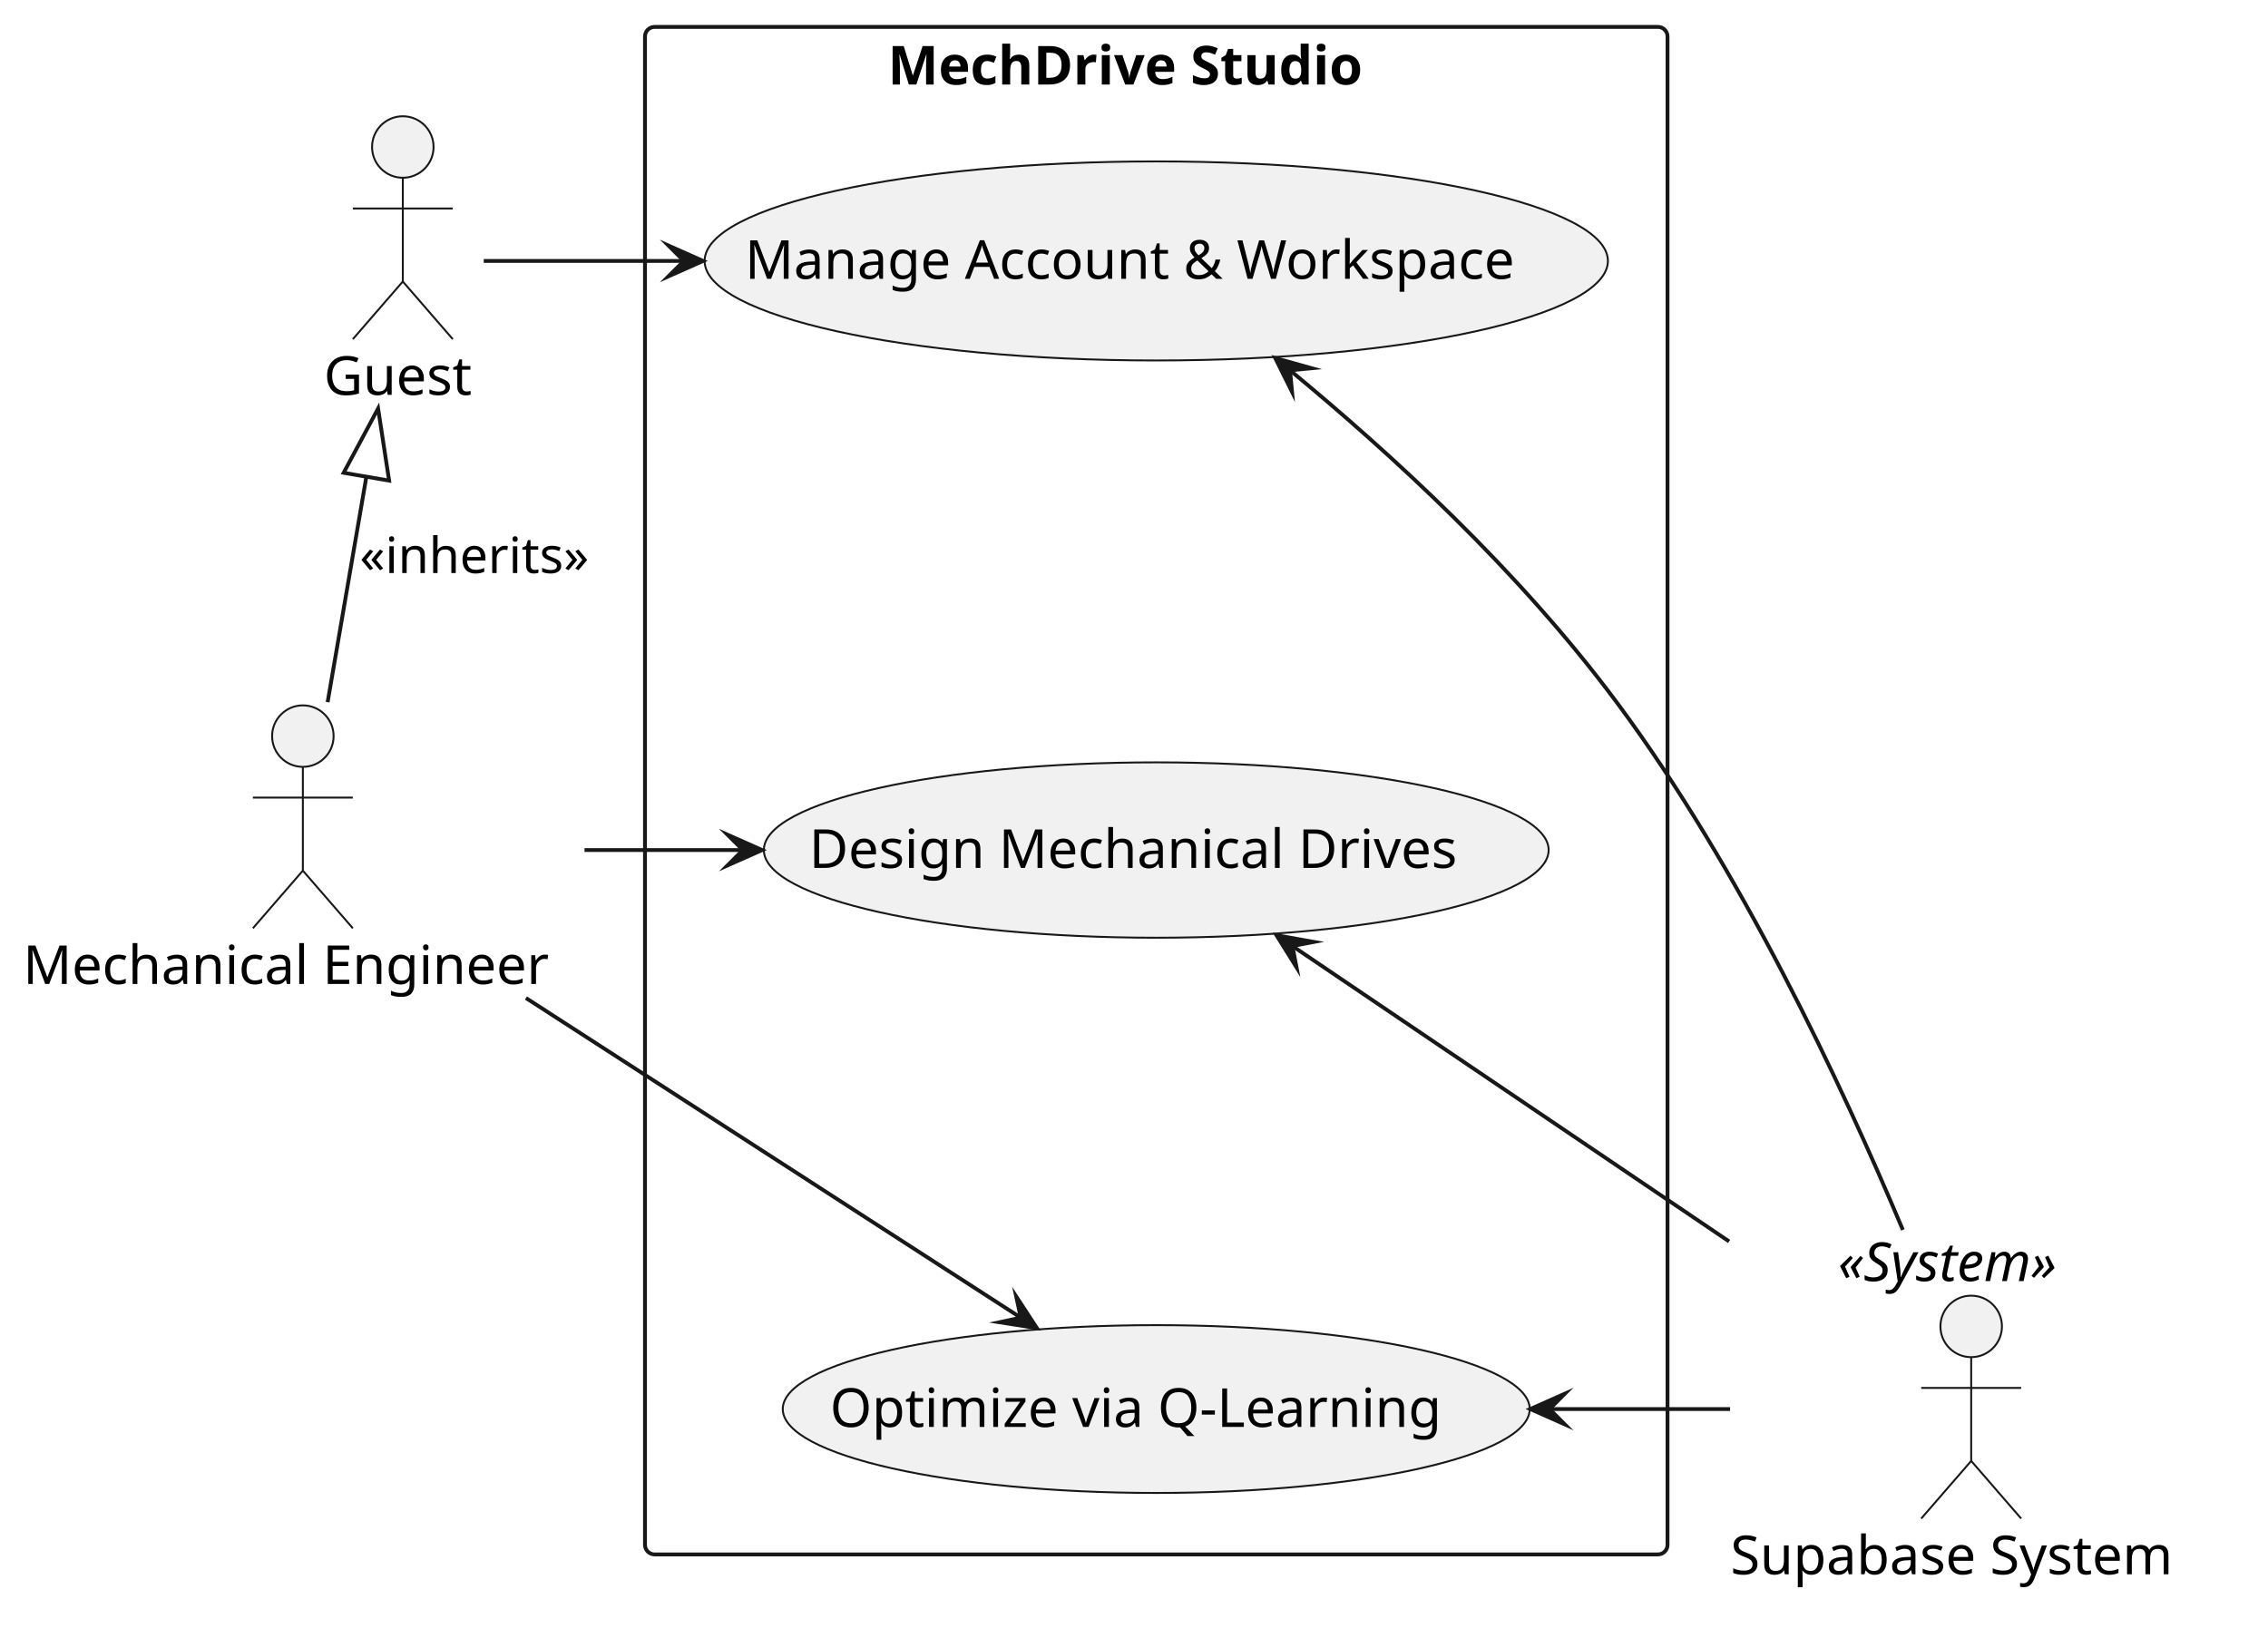
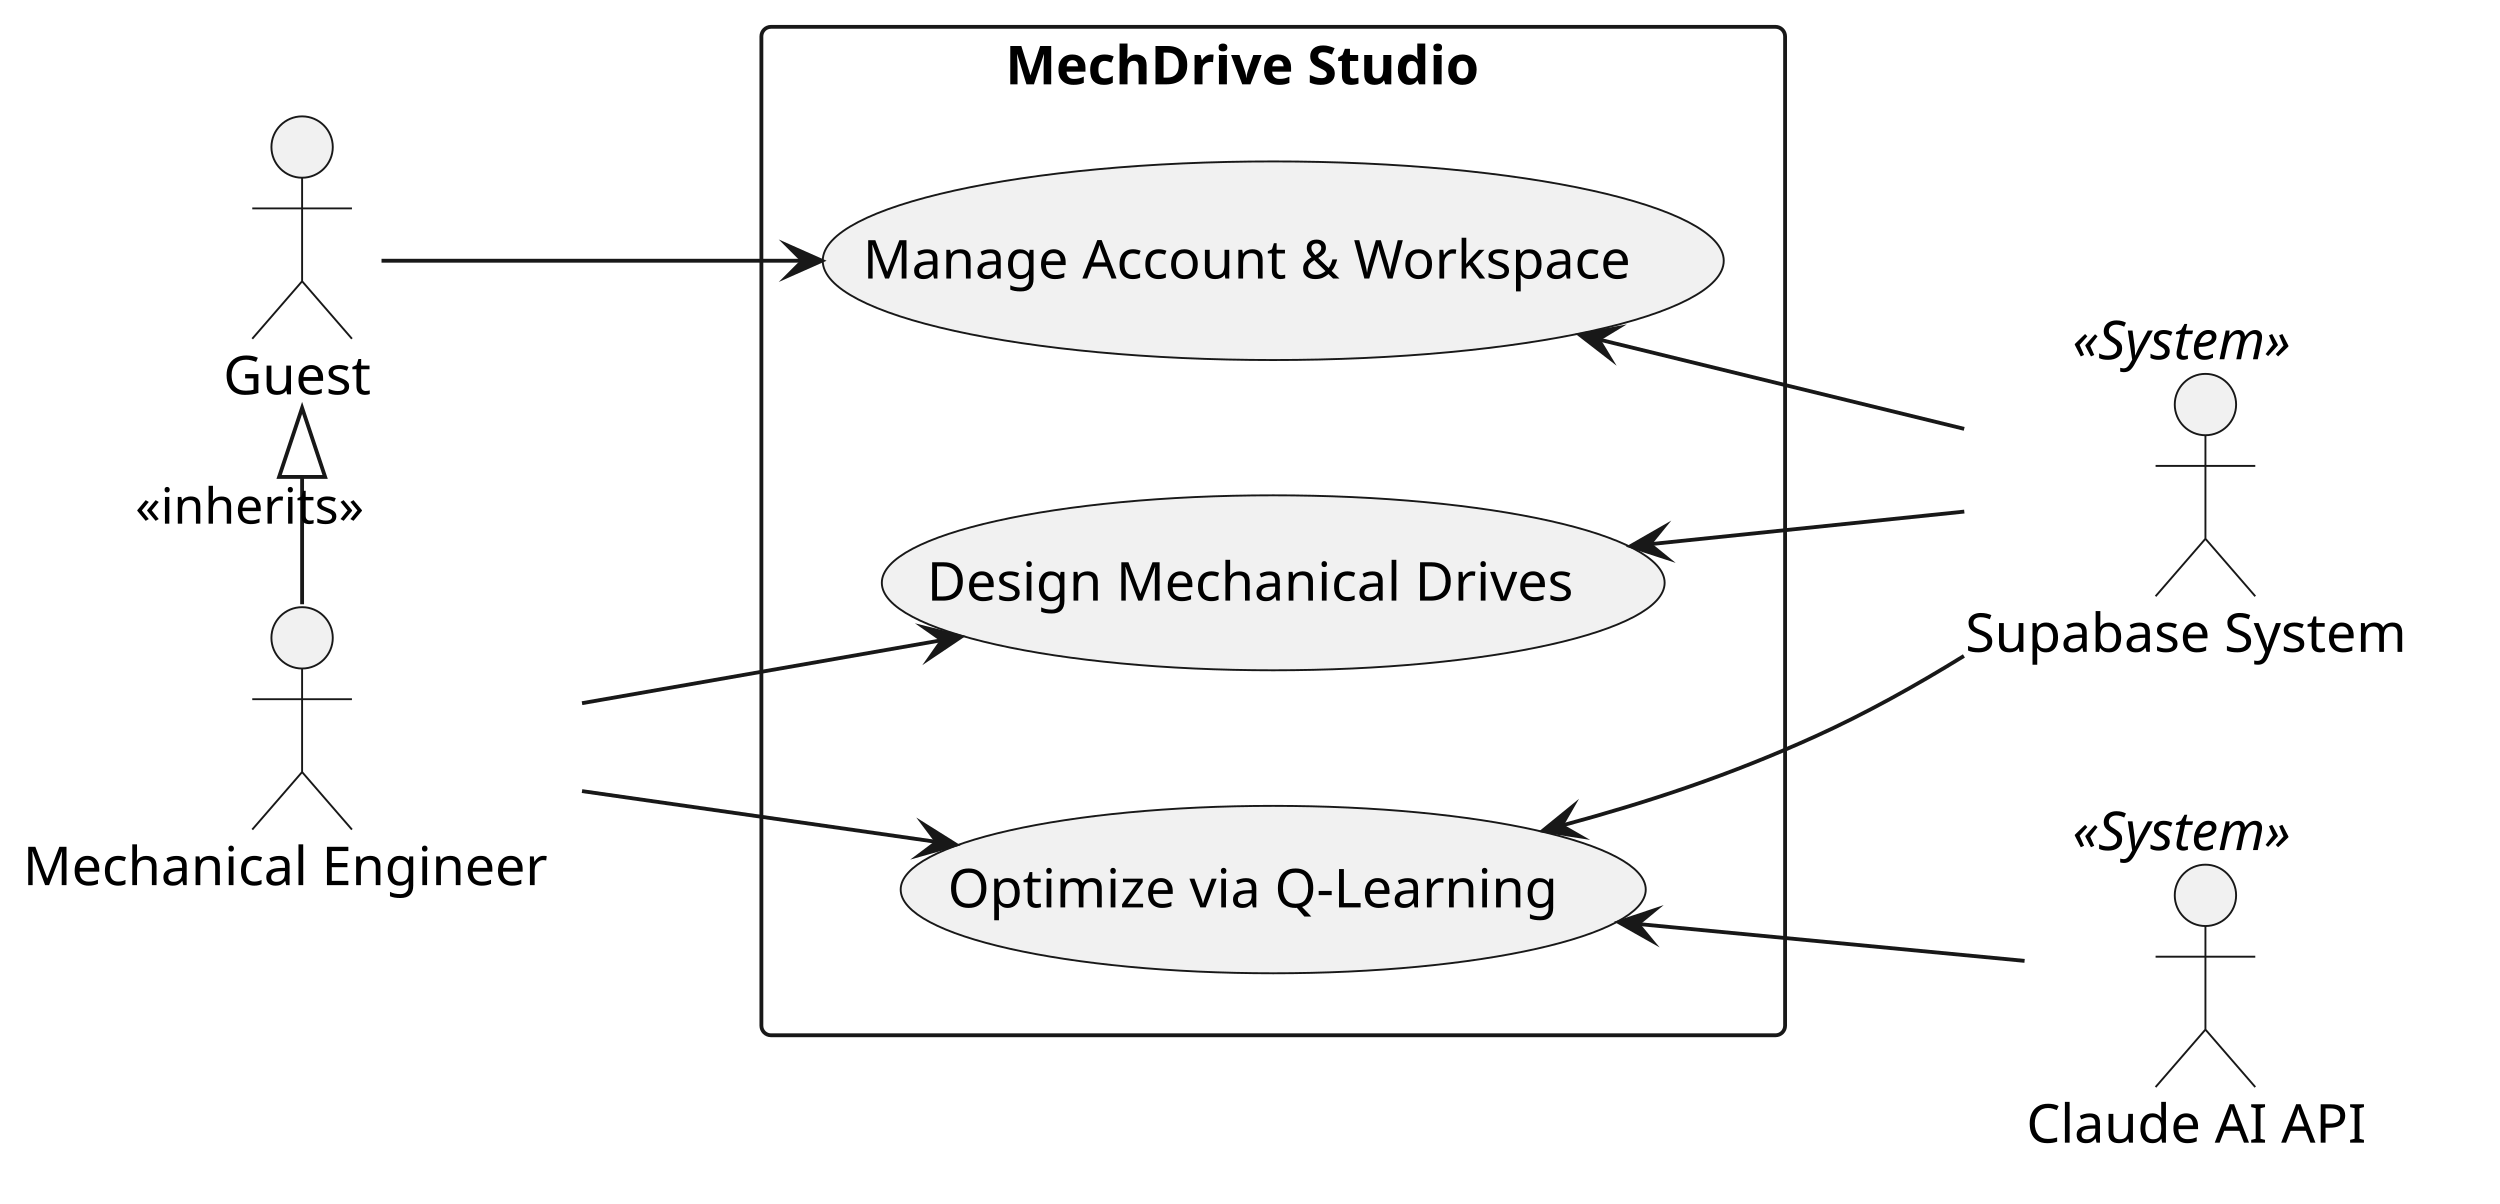
- <svg xmlns="http://www.w3.org/2000/svg" contentStyleType="text/css" data-diagram-type="DESCRIPTION" height="426px" preserveAspectRatio="none" style="width:590px;height:426px;background:#FFFFFF;" version="1.1" viewBox="0 0 590 426" width="590px" zoomAndPan="magnify">
+ <svg xmlns="http://www.w3.org/2000/svg" contentStyleType="text/css" data-diagram-type="DESCRIPTION" height="314px" preserveAspectRatio="none" style="width:652px;height:314px;background:#FFFFFF;" version="1.1" viewBox="0 0 652 314" width="652px" zoomAndPan="magnify">
  <defs />
  <g>
-     <g class="cluster" data-qualified-name="MechDrive Studio" data-source-line="7" id="ent0004">
-       <rect fill="none" height="397.47" rx="2.5" ry="2.5" style="stroke:#181818;stroke-width:1;" width="266" x="167.79" y="7" />
-       <text fill="#000000" font-family="sans-serif" font-size="14" font-weight="700" lengthAdjust="spacing" textLength="139.692" x="230.944" y="21.995">MechDrive Studio</text>
+     <g class="cluster" data-qualified-name="MechDrive Studio" data-source-line="9" id="ent0005">
+       <rect fill="none" height="263" rx="2.5" ry="2.5" style="stroke:#181818;stroke-width:1;" width="266.98" x="198.57" y="7" />
+       <text fill="#000000" font-family="sans-serif" font-size="14" font-weight="700" lengthAdjust="spacing" textLength="139.692" x="262.214" y="21.995">MechDrive Studio</text>
    </g>
-     <g class="entity" data-qualified-name="MechDrive Studio.UC1" data-source-line="8" id="ent0005">
-       <ellipse cx="300.791" cy="67.898" fill="#F1F1F1" rx="117.491" ry="25.898" style="stroke:#181818;stroke-width:0.5;" />
-       <text fill="#000000" font-family="sans-serif" font-size="14" lengthAdjust="spacing" textLength="213.992" x="193.794" y="72.547">Manage Account &amp; Workspace</text>
+     <g class="entity" data-qualified-name="MechDrive Studio.UC1" data-source-line="10" id="ent0006">
+       <ellipse cx="332.061" cy="67.998" fill="#F1F1F1" rx="117.491" ry="25.898" style="stroke:#181818;stroke-width:0.5;" />
+       <text fill="#000000" font-family="sans-serif" font-size="14" lengthAdjust="spacing" textLength="213.992" x="225.065" y="72.647">Manage Account &amp; Workspace</text>
    </g>
-     <g class="entity" data-qualified-name="MechDrive Studio.UC2" data-source-line="9" id="ent0006">
-       <ellipse cx="300.788" cy="221.185" fill="#F1F1F1" rx="102.078" ry="22.816" style="stroke:#181818;stroke-width:0.5;" />
-       <text fill="#000000" font-family="sans-serif" font-size="14" lengthAdjust="spacing" textLength="180.626" x="210.475" y="225.834">Design Mechanical Drives</text>
+     <g class="entity" data-qualified-name="MechDrive Studio.UC2" data-source-line="11" id="ent0007">
+       <ellipse cx="332.058" cy="151.995" fill="#F1F1F1" rx="102.078" ry="22.816" style="stroke:#181818;stroke-width:0.5;" />
+       <text fill="#000000" font-family="sans-serif" font-size="14" lengthAdjust="spacing" textLength="180.626" x="241.745" y="156.644">Design Mechanical Drives</text>
    </g>
-     <g class="entity" data-qualified-name="MechDrive Studio.UC3" data-source-line="10" id="ent0007">
-       <ellipse cx="300.786" cy="366.641" fill="#F1F1F1" rx="97.156" ry="21.831" style="stroke:#181818;stroke-width:0.5;" />
-       <text fill="#000000" font-family="sans-serif" font-size="14" lengthAdjust="spacing" textLength="169.77" x="215.901" y="371.29">Optimize via Q-Learning</text>
+     <g class="entity" data-qualified-name="MechDrive Studio.UC3" data-source-line="12" id="ent0008">
+       <ellipse cx="332.056" cy="232.001" fill="#F1F1F1" rx="97.156" ry="21.831" style="stroke:#181818;stroke-width:0.5;" />
+       <text fill="#000000" font-family="sans-serif" font-size="14" lengthAdjust="spacing" textLength="169.77" x="247.171" y="236.65">Optimize via Q-Learning</text>
    </g>
-     <g class="entity" data-qualified-name="guest" data-source-line="3" id="ent0001">
-       <ellipse cx="104.789" cy="38.25" fill="#F1F1F1" rx="8" ry="8" style="stroke:#181818;stroke-width:0.5;" />
-       <path d="M104.789,46.25 L104.789,73.25 M91.789,54.25 L117.789,54.25 M104.789,73.25 L91.789,88.25 M104.789,73.25 L117.789,88.25" fill="none" style="stroke:#181818;stroke-width:0.5;" />
-       <text fill="#000000" font-family="sans-serif" font-size="14" lengthAdjust="spacing" textLength="41.118" x="84.23" y="102.745">Guest</text>
+     <g class="entity" data-qualified-name="guest" data-source-line="4" id="ent0001">
+       <ellipse cx="78.789" cy="38.35" fill="#F1F1F1" rx="8" ry="8" style="stroke:#181818;stroke-width:0.5;" />
+       <path d="M78.789,46.35 L78.789,73.35 M65.789,54.35 L91.789,54.35 M78.789,73.35 L65.789,88.35 M78.789,73.35 L91.789,88.35" fill="none" style="stroke:#181818;stroke-width:0.5;" />
+       <text fill="#000000" font-family="sans-serif" font-size="14" lengthAdjust="spacing" textLength="41.118" x="58.23" y="102.845">Guest</text>
    </g>
-     <g class="entity" data-qualified-name="eng" data-source-line="4" id="ent0002">
-       <ellipse cx="78.786" cy="191.54" fill="#F1F1F1" rx="8" ry="8" style="stroke:#181818;stroke-width:0.5;" />
-       <path d="M78.786,199.54 L78.786,226.54 M65.786,207.54 L91.786,207.54 M78.786,226.54 L65.786,241.54 M78.786,226.54 L91.786,241.54" fill="none" style="stroke:#181818;stroke-width:0.5;" />
-       <text fill="#000000" font-family="sans-serif" font-size="14" lengthAdjust="spacing" textLength="145.571" x="6" y="256.035">Mechanical Engineer</text>
+     <g class="entity" data-qualified-name="eng" data-source-line="5" id="ent0002">
+       <ellipse cx="78.786" cy="166.35" fill="#F1F1F1" rx="8" ry="8" style="stroke:#181818;stroke-width:0.5;" />
+       <path d="M78.786,174.35 L78.786,201.35 M65.786,182.35 L91.786,182.35 M78.786,201.35 L65.786,216.35 M78.786,201.35 L91.786,216.35" fill="none" style="stroke:#181818;stroke-width:0.5;" />
+       <text fill="#000000" font-family="sans-serif" font-size="14" lengthAdjust="spacing" textLength="145.571" x="6" y="230.845">Mechanical Engineer</text>
    </g>
-     <g class="entity" data-qualified-name="supa" data-source-line="5" id="ent0003">
-       <ellipse cx="512.787" cy="345.137" fill="#F1F1F1" rx="8" ry="8" style="stroke:#181818;stroke-width:0.5;" />
-       <path d="M512.787,353.137 L512.787,380.137 M499.787,361.137 L525.787,361.137 M512.787,380.137 L499.787,395.137 M512.787,380.137 L525.787,395.137" fill="none" style="stroke:#181818;stroke-width:0.5;" />
-       <text fill="#000000" font-family="sans-serif" font-size="14" lengthAdjust="spacing" textLength="125.255" x="450.16" y="409.632">Supabase System</text>
-       <text fill="#000000" font-family="sans-serif" font-size="14" font-style="italic" lengthAdjust="spacing" textLength="69.337" x="478.119" y="333.335">«System»</text>
+     <g class="entity" data-qualified-name="supa" data-source-line="6" id="ent0003">
+       <ellipse cx="575.177" cy="105.507" fill="#F1F1F1" rx="8" ry="8" style="stroke:#181818;stroke-width:0.5;" />
+       <path d="M575.177,113.507 L575.177,140.507 M562.177,121.507 L588.177,121.507 M575.177,140.507 L562.177,155.507 M575.177,140.507 L588.177,155.507" fill="none" style="stroke:#181818;stroke-width:0.5;" />
+       <text fill="#000000" font-family="sans-serif" font-size="14" lengthAdjust="spacing" textLength="125.255" x="512.55" y="170.002">Supabase System</text>
+       <text fill="#000000" font-family="sans-serif" font-size="14" font-style="italic" lengthAdjust="spacing" textLength="69.337" x="540.509" y="93.705">«System»</text>
    </g>
-     <g class="link" data-entity-1="ent0001" data-entity-2="ent0002" data-link-type="extension" data-source-line="16" id="lnk10">
-       <path d="M95.311,124.04 C91.311,147.31 89.23,159.41 85.23,182.7" fill="none" id="guest-backto-eng" style="stroke:#181818;stroke-width:1;" />
-       <polygon fill="none" points="98.36,106.3,89.397,123.023,101.224,125.056,98.36,106.3" style="stroke:#181818;stroke-width:1;stroke-linejoin:miter;stroke-miterlimit:10;" />
-       <text fill="#000000" font-family="sans-serif" font-size="13" lengthAdjust="spacing" textLength="64.822" x="93.57" y="149.107">«inherits»</text>
+     <g class="entity" data-qualified-name="claude" data-source-line="7" id="ent0004">
+       <ellipse cx="575.176" cy="233.507" fill="#F1F1F1" rx="8" ry="8" style="stroke:#181818;stroke-width:0.5;" />
+       <path d="M575.176,241.507 L575.176,268.507 M562.176,249.507 L588.176,249.507 M575.176,268.507 L562.176,283.507 M575.176,268.507 L588.176,283.507" fill="none" style="stroke:#181818;stroke-width:0.5;" />
+       <text fill="#000000" font-family="sans-serif" font-size="14" lengthAdjust="spacing" textLength="93.372" x="528.49" y="298.002">Claude AI API</text>
+       <text fill="#000000" font-family="sans-serif" font-size="14" font-style="italic" lengthAdjust="spacing" textLength="69.337" x="540.508" y="221.705">«System»</text>
    </g>
-     <g class="link" data-entity-1="ent0001" data-entity-2="ent0005" data-link-type="dependency" data-source-line="18" id="lnk11">
-       <path d="M125.84,67.9 C144.86,67.9 158.88,67.9 177.9,67.9" fill="none" id="guest-to-UC1" style="stroke:#181818;stroke-width:1;" />
-       <polygon fill="#181818" points="182.9,67.9,173.9,63.9,177.9,67.9,173.9,71.9,182.9,67.9" style="stroke:#181818;stroke-width:1;stroke-linejoin:miter;stroke-miterlimit:10;" />
+     <g class="link" data-entity-1="ent0001" data-entity-2="ent0002" data-link-type="extension" data-source-line="15" id="lnk9">
+       <path d="M78.79,124.38 C78.79,140.58 78.79,141.4 78.79,157.6" fill="none" id="guest-backto-eng" style="stroke:#181818;stroke-width:1;" />
+       <polygon fill="none" points="78.79,106.38,72.79,124.38,84.79,124.38,78.79,106.38" style="stroke:#181818;stroke-width:1;stroke-linejoin:miter;stroke-miterlimit:10;" />
+       <text fill="#000000" font-family="sans-serif" font-size="13" lengthAdjust="spacing" textLength="64.822" x="35.29" y="136.567">«inherits»</text>
    </g>
-     <g class="link" data-entity-1="ent0002" data-entity-2="ent0006" data-link-type="dependency" data-source-line="19" id="lnk12">
-       <path d="M152.06,221.19 C167.46,221.19 177.85,221.19 193.25,221.19" fill="none" id="eng-to-UC2" style="stroke:#181818;stroke-width:1;" />
-       <polygon fill="#181818" points="198.25,221.19,189.25,217.19,193.25,221.19,189.25,225.19,198.25,221.19" style="stroke:#181818;stroke-width:1;stroke-linejoin:miter;stroke-miterlimit:10;" />
+     <g class="link" data-entity-1="ent0001" data-entity-2="ent0006" data-link-type="dependency" data-source-line="17" id="lnk10">
+       <path d="M99.5,68 C124.67,68 165.24,68 209.34,68" fill="none" id="guest-to-UC1" style="stroke:#181818;stroke-width:1;" />
+       <polygon fill="#181818" points="214.34,68,205.34,64,209.34,68,205.34,72,214.34,68" style="stroke:#181818;stroke-width:1;stroke-linejoin:miter;stroke-miterlimit:10;" />
    </g>
-     <g class="link" data-entity-1="ent0002" data-entity-2="ent0007" data-link-type="dependency" data-source-line="20" id="lnk13">
-       <path d="M136.82,259.69 C179.35,287.17 231.221,320.686 265.541,342.866" fill="none" id="eng-to-UC3" style="stroke:#181818;stroke-width:1;" />
-       <polygon fill="#181818" points="269.74,345.58,264.352,337.336,265.541,342.866,260.01,344.054,269.74,345.58" style="stroke:#181818;stroke-width:1;stroke-linejoin:miter;stroke-miterlimit:10;" />
+     <g class="link" data-entity-1="ent0002" data-entity-2="ent0007" data-link-type="dependency" data-source-line="18" id="lnk11">
+       <path d="M151.79,183.39 C182.68,177.99 213.975,172.502 245.735,166.942" fill="none" id="eng-to-UC2" style="stroke:#181818;stroke-width:1;" />
+       <polygon fill="#181818" points="250.66,166.08,241.105,163.692,245.735,166.942,242.485,171.572,250.66,166.08" style="stroke:#181818;stroke-width:1;stroke-linejoin:miter;stroke-miterlimit:10;" />
    </g>
-     <g class="link" data-entity-1="ent0005" data-entity-2="ent0003" data-link-type="dependency" data-source-line="22" id="lnk15">
-       <path d="M335.583,96.347 C361.663,117.917 394.91,148.18 420.79,183.04 C452.63,225.94 478.83,281.51 495.01,320.02" fill="none" id="UC1-backto-supa" style="stroke:#181818;stroke-width:1;" />
-       <polygon fill="#181818" points="331.73,93.16,336.116,101.978,335.583,96.347,341.215,95.814,331.73,93.16" style="stroke:#181818;stroke-width:1;stroke-linejoin:miter;stroke-miterlimit:10;" />
+     <g class="link" data-entity-1="ent0002" data-entity-2="ent0008" data-link-type="dependency" data-source-line="19" id="lnk12">
+       <path d="M151.79,206.32 C182.25,210.68 212.93,215.081 244.361,219.581" fill="none" id="eng-to-UC3" style="stroke:#181818;stroke-width:1;" />
+       <polygon fill="#181818" points="249.31,220.29,240.968,215.055,244.361,219.581,239.834,222.974,249.31,220.29" style="stroke:#181818;stroke-width:1;stroke-linejoin:miter;stroke-miterlimit:10;" />
    </g>
-     <g class="link" data-entity-1="ent0006" data-entity-2="ent0003" data-link-type="dependency" data-source-line="23" id="lnk17">
-       <path d="M336.211,246.163 C367.07,267.053 411,296.77 449.81,323.03" fill="none" id="UC2-backto-supa" style="stroke:#181818;stroke-width:1;" />
-       <polygon fill="#181818" points="332.07,243.36,337.281,251.718,336.211,246.163,341.765,245.093,332.07,243.36" style="stroke:#181818;stroke-width:1;stroke-linejoin:miter;stroke-miterlimit:10;" />
+     <g class="link" data-entity-1="ent0006" data-entity-2="ent0003" data-link-type="dependency" data-source-line="21" id="lnk13">
+       <path d="M416.866,88.509 C449.416,96.479 481.73,104.38 512.26,111.85" fill="none" id="UC1-backto-supa" style="stroke:#181818;stroke-width:1;" />
+       <polygon fill="#181818" points="412.01,87.32,419.8,93.346,416.866,88.509,421.703,85.575,412.01,87.32" style="stroke:#181818;stroke-width:1;stroke-linejoin:miter;stroke-miterlimit:10;" />
    </g>
-     <g class="link" data-entity-1="ent0007" data-entity-2="ent0003" data-link-type="dependency" data-source-line="24" id="lnk19">
-       <path d="M403.09,366.64 C420.41,366.64 432.74,366.64 450.06,366.64" fill="none" id="UC3-backto-supa" style="stroke:#181818;stroke-width:1;" />
-       <polygon fill="#181818" points="398.09,366.64,407.09,370.64,403.09,366.64,407.09,362.64,398.09,366.64" style="stroke:#181818;stroke-width:1;stroke-linejoin:miter;stroke-miterlimit:10;" />
+     <g class="link" data-entity-1="ent0007" data-entity-2="ent0003" data-link-type="dependency" data-source-line="22" id="lnk14">
+       <path d="M430.224,141.926 C459.344,138.916 485.82,136.16 512.29,133.42" fill="none" id="UC2-backto-supa" style="stroke:#181818;stroke-width:1;" />
+       <polygon fill="#181818" points="425.25,142.44,434.614,145.493,430.224,141.926,433.791,137.536,425.25,142.44" style="stroke:#181818;stroke-width:1;stroke-linejoin:miter;stroke-miterlimit:10;" />
+     </g>
+     <g class="link" data-entity-1="ent0008" data-entity-2="ent0003" data-link-type="dependency" data-source-line="23" id="lnk15">
+       <path d="M407.226,215.323 C430.376,209.053 451.15,202.16 473.55,192 C486.53,186.12 499.77,178.74 512.19,171.07" fill="none" id="UC3-backto-supa" style="stroke:#181818;stroke-width:1;" />
+       <polygon fill="#181818" points="402.4,216.63,412.133,218.138,407.226,215.323,410.041,210.416,402.4,216.63" style="stroke:#181818;stroke-width:1;stroke-linejoin:miter;stroke-miterlimit:10;" />
+     </g>
+     <g class="link" data-entity-1="ent0008" data-entity-2="ent0004" data-link-type="dependency" data-source-line="24" id="lnk16">
+       <path d="M427.137,240.975 C463.087,244.405 498.08,247.74 528.01,250.6" fill="none" id="UC3-backto-claude" style="stroke:#181818;stroke-width:1;" />
+       <polygon fill="#181818" points="422.16,240.5,430.739,245.337,427.137,240.975,431.499,237.373,422.16,240.5" style="stroke:#181818;stroke-width:1;stroke-linejoin:miter;stroke-miterlimit:10;" />
    </g>
  </g>
</svg>
